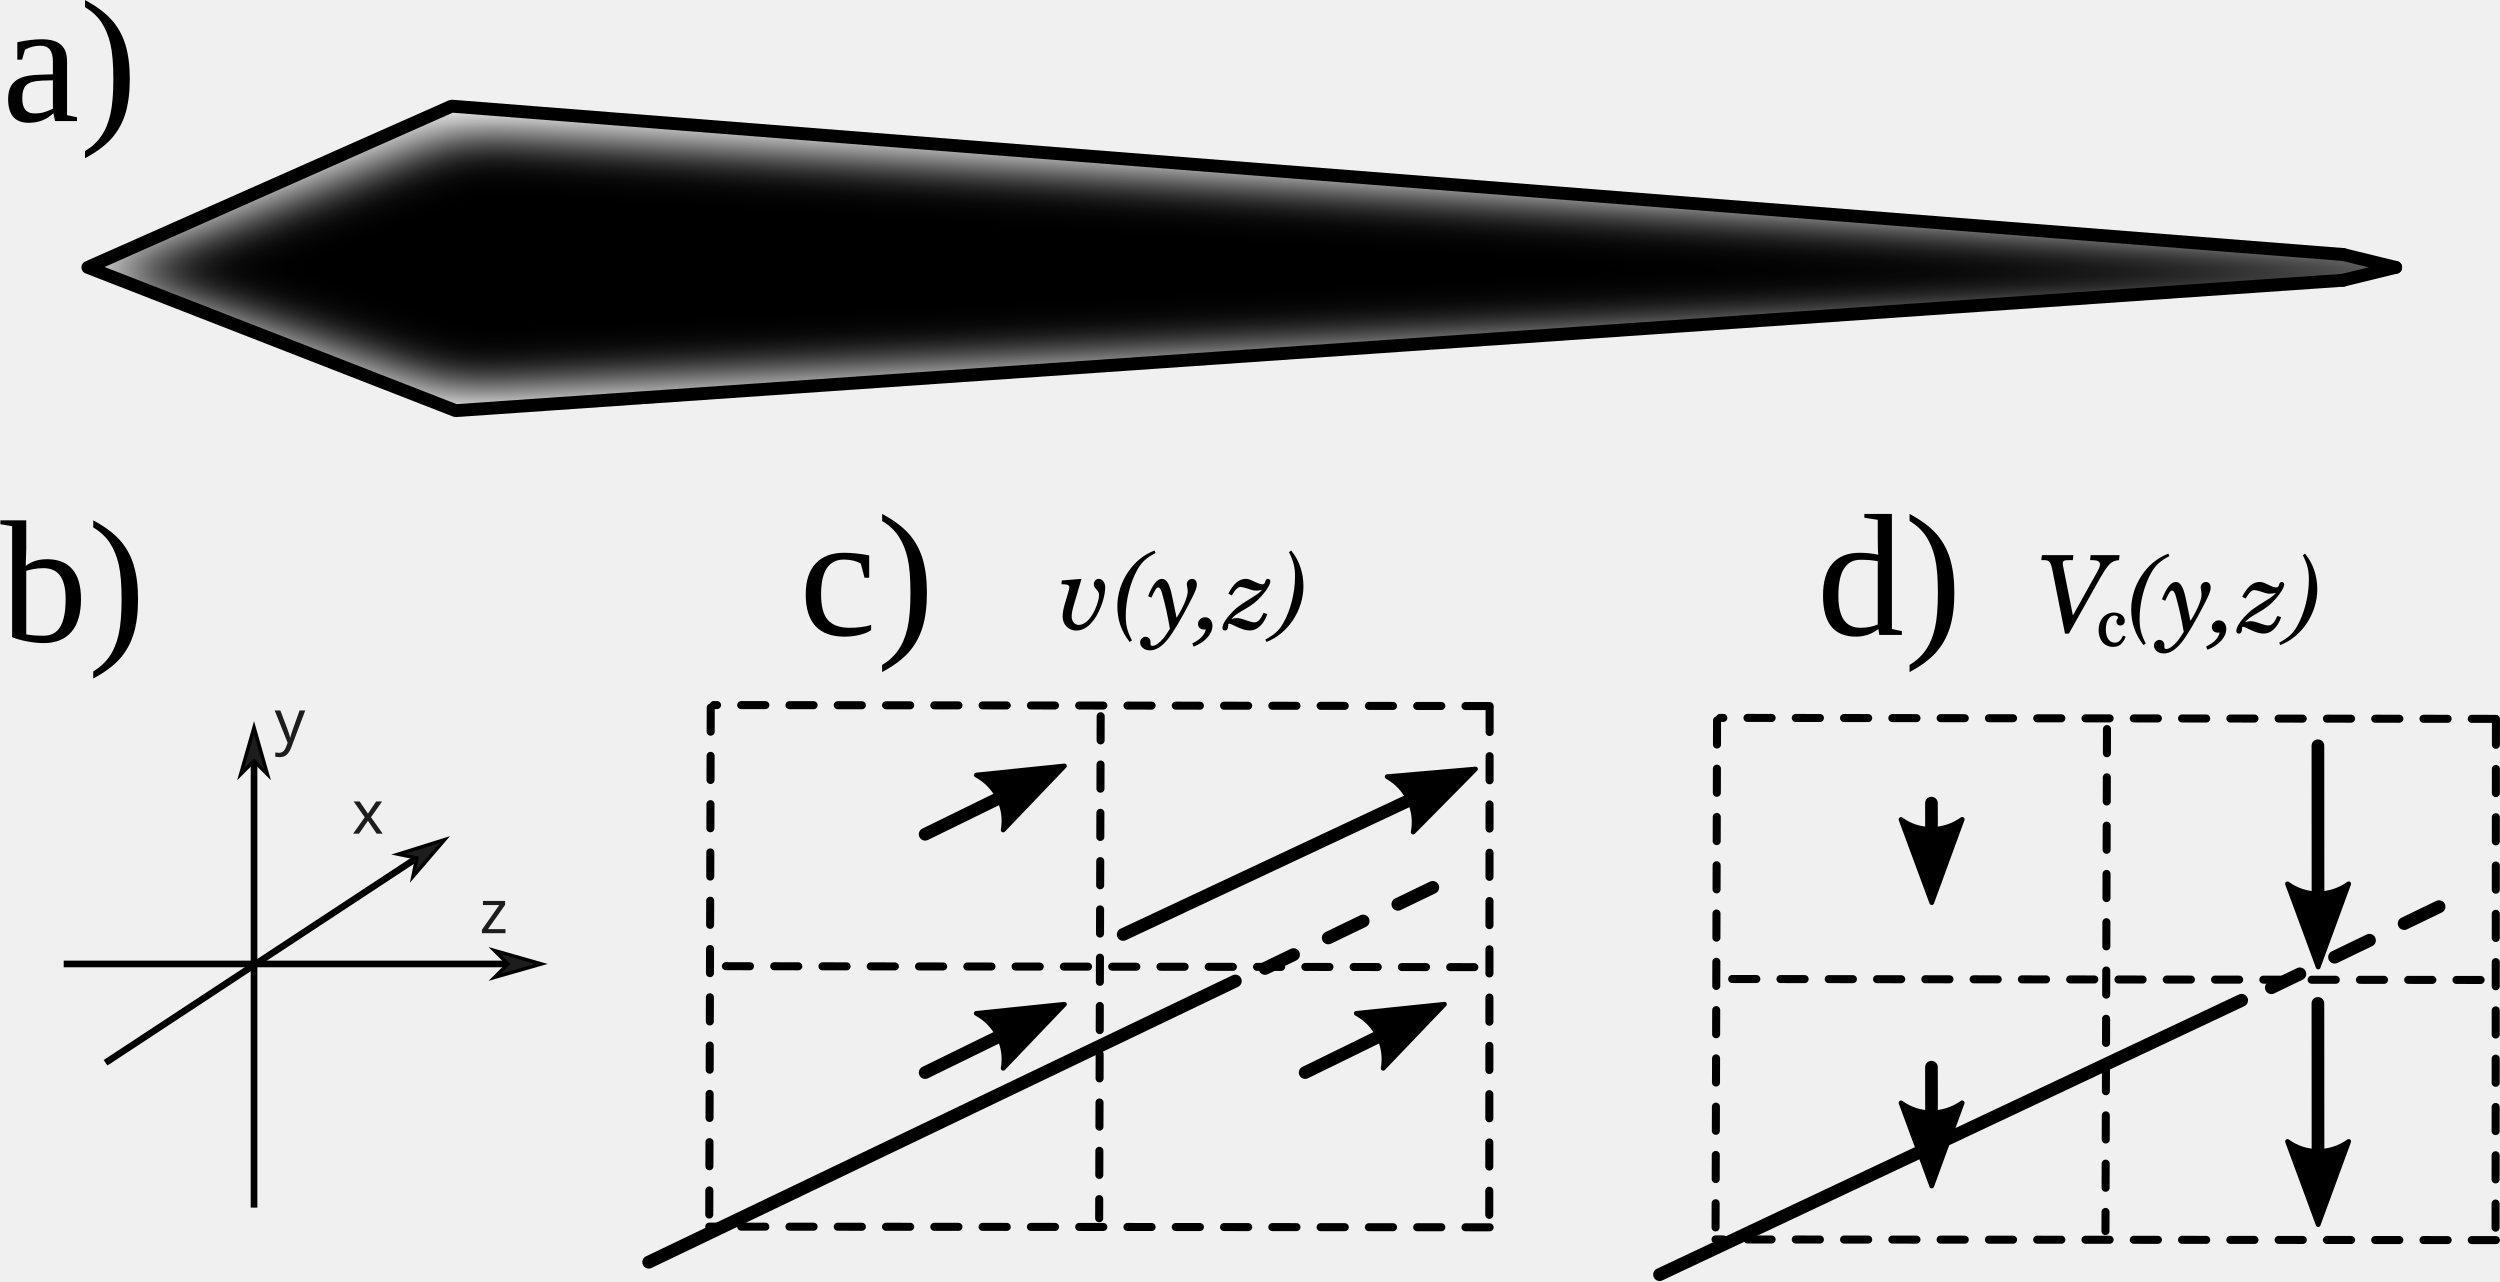
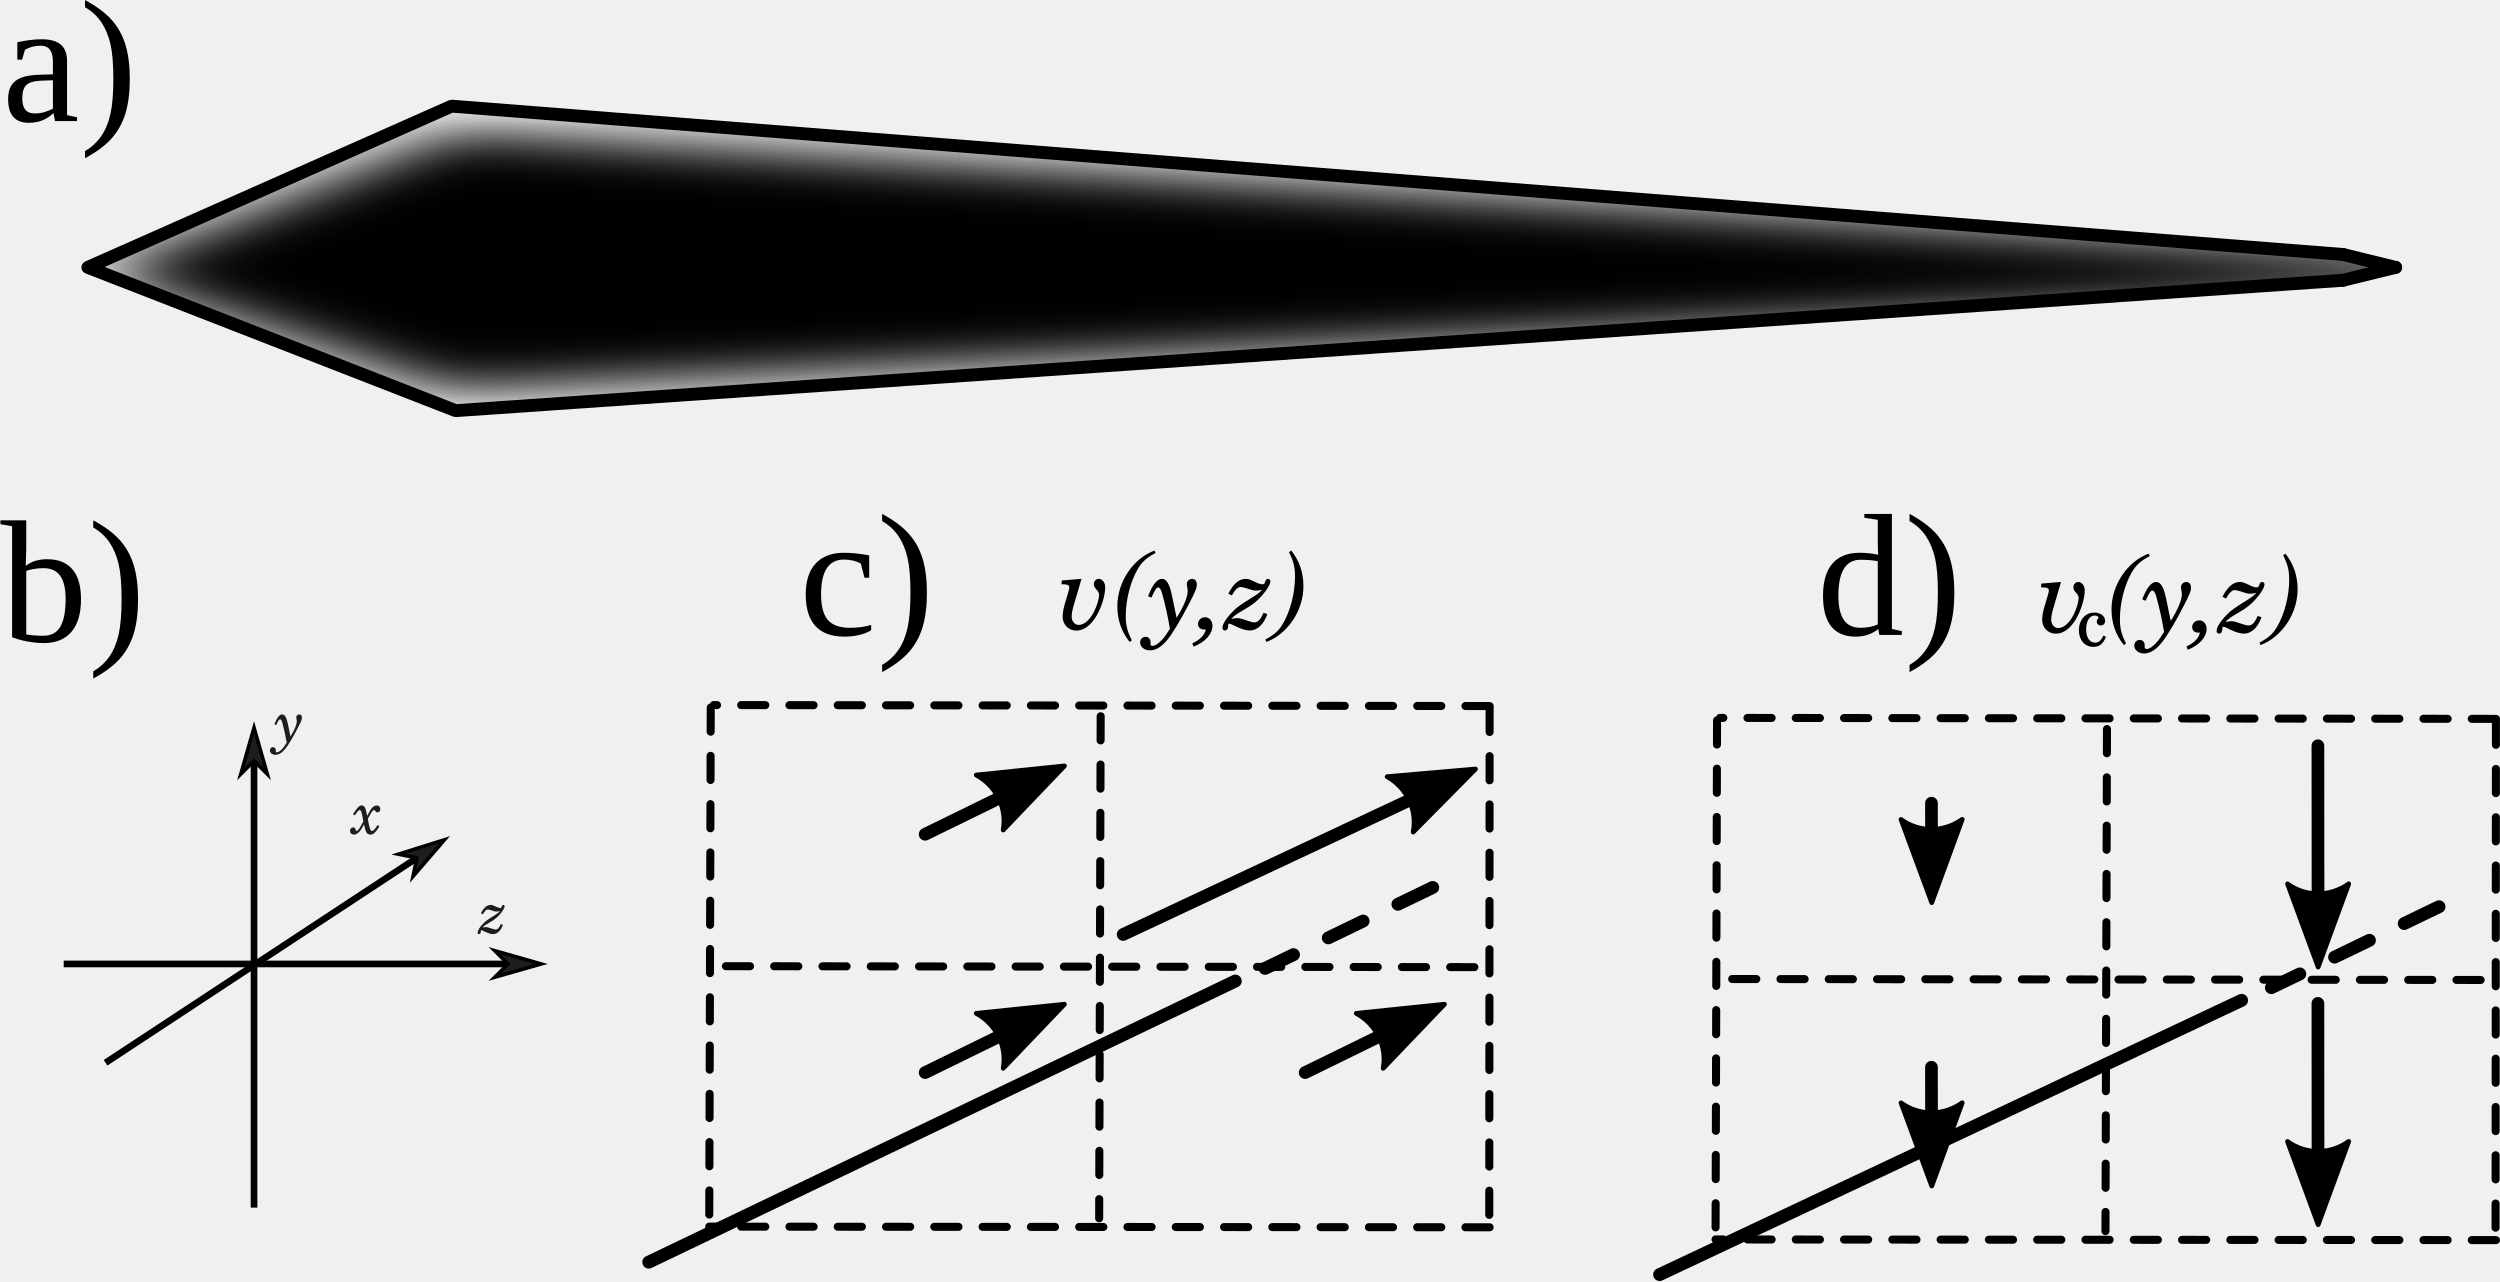
<svg xmlns="http://www.w3.org/2000/svg" version="1.1" id="svg2" height="397.795" width="776.303">
  <defs id="defs4">
    <marker orient="auto" refY="0" refX="0" id="marker5267" style="overflow:visible">
      <path id="path5265" style="fill:#000000;fill-opacity:1;fill-rule:evenodd;stroke:#000000;stroke-width:0.625;stroke-linejoin:round;stroke-opacity:1" d="M 8.719,4.034 -2.207,0.016 8.719,-4.002 c -1.745,2.372 -1.735,5.617 -6e-7,8.035 z" transform="scale(0.6)" />
    </marker>
    <marker style="overflow:visible" id="marker5261" refX="0" refY="0" orient="auto">
      <path transform="scale(0.6)" d="M 8.719,4.034 -2.207,0.016 8.719,-4.002 c -1.745,2.372 -1.735,5.617 -6e-7,8.035 z" style="fill:#000000;fill-opacity:1;fill-rule:evenodd;stroke:#000000;stroke-width:0.625;stroke-linejoin:round;stroke-opacity:1" id="path5259" />
    </marker>
    <marker orient="auto" refY="0" refX="0" id="marker5255" style="overflow:visible">
      <path id="path5253" style="fill:#000000;fill-opacity:1;fill-rule:evenodd;stroke:#000000;stroke-width:0.625;stroke-linejoin:round;stroke-opacity:1" d="M 8.719,4.034 -2.207,0.016 8.719,-4.002 c -1.745,2.372 -1.735,5.617 -6e-7,8.035 z" transform="scale(0.6)" />
    </marker>
    <marker style="overflow:visible" id="marker5177" refX="0" refY="0" orient="auto">
      <path transform="scale(0.6)" d="M 8.719,4.034 -2.207,0.016 8.719,-4.002 c -1.745,2.372 -1.735,5.617 -6e-7,8.035 z" style="fill:#000000;fill-opacity:1;fill-rule:evenodd;stroke:#000000;stroke-width:0.625;stroke-linejoin:round;stroke-opacity:1" id="path5175" />
    </marker>
    <marker orient="auto" refY="0" refX="0" id="marker5171" style="overflow:visible">
      <path id="path5169" style="fill:#000000;fill-opacity:1;fill-rule:evenodd;stroke:#000000;stroke-width:0.625;stroke-linejoin:round;stroke-opacity:1" d="M 8.719,4.034 -2.207,0.016 8.719,-4.002 c -1.745,2.372 -1.735,5.617 -6e-7,8.035 z" transform="scale(0.6)" />
    </marker>
    <marker style="overflow:visible" id="marker5154" refX="0" refY="0" orient="auto">
      <path transform="scale(0.6)" d="M 8.719,4.034 -2.207,0.016 8.719,-4.002 c -1.745,2.372 -1.735,5.617 -6e-7,8.035 z" style="fill:#000000;fill-opacity:1;fill-rule:evenodd;stroke:#000000;stroke-width:0.625;stroke-linejoin:round;stroke-opacity:1" id="path5152" />
    </marker>
    <marker orient="auto" refY="0" refX="0" id="marker5116" style="overflow:visible">
      <path id="path4849" style="fill:#000000;fill-opacity:1;fill-rule:evenodd;stroke:#000000;stroke-width:0.625;stroke-linejoin:round;stroke-opacity:1" d="M 8.719,4.034 -2.207,0.016 8.719,-4.002 c -1.745,2.372 -1.735,5.617 -6e-7,8.035 z" transform="scale(0.6)" />
    </marker>
    <marker orient="auto" refY="0" refX="0" id="marker5113" style="overflow:visible">
      <path id="path4843" style="fill:#000000;fill-opacity:1;fill-rule:evenodd;stroke:#000000;stroke-width:0.625;stroke-linejoin:round;stroke-opacity:1" d="M 8.719,4.034 -2.207,0.016 8.719,-4.002 c -1.745,2.372 -1.735,5.617 -6e-7,8.035 z" transform="matrix(1.1,0,0,1.1,1.1,0)" />
    </marker>
    <marker orient="auto" refY="0" refX="0" id="marker5110" style="overflow:visible">
      <path id="path4846" style="fill:#000000;fill-opacity:1;fill-rule:evenodd;stroke:#000000;stroke-width:0.625;stroke-linejoin:round;stroke-opacity:1" d="M 8.719,4.034 -2.207,0.016 8.719,-4.002 c -1.745,2.372 -1.735,5.617 -6e-7,8.035 z" transform="matrix(-1.1,0,0,-1.1,-1.1,0)" />
    </marker>
    <marker orient="auto" refY="0" refX="0" id="marker5107" style="overflow:visible">
      <path id="path5105" d="M 0,0 5,-5 -12.5,0 5,5 Z" style="fill:#000000;fill-opacity:1;fill-rule:evenodd;stroke:#000000;stroke-width:1pt;stroke-opacity:1" transform="matrix(0.8,0,0,0.8,10,0)" />
    </marker>
    <marker orient="auto" refY="0" refX="0" id="marker5103" style="overflow:visible">
      <path id="path4828" d="M 0,0 5,-5 -12.5,0 5,5 Z" style="fill:#000000;fill-opacity:1;fill-rule:evenodd;stroke:#000000;stroke-width:1pt;stroke-opacity:1" transform="matrix(-0.8,0,0,-0.8,-10,0)" />
    </marker>
    <marker orient="auto" refY="0" refX="0" id="marker5100" style="overflow:visible">
      <path id="path5098" d="M 0,0 5,-5 -12.5,0 5,5 Z" style="fill:#000000;fill-opacity:1;fill-rule:evenodd;stroke:#000000;stroke-width:1pt;stroke-opacity:1" transform="matrix(0.8,0,0,0.8,10,0)" />
    </marker>
    <marker orient="auto" refY="0" refX="0" id="marker5096" style="overflow:visible">
      <path id="path5094" d="M 0,0 5,-5 -12.5,0 5,5 Z" style="fill:#000000;fill-opacity:1;fill-rule:evenodd;stroke:#000000;stroke-width:1pt;stroke-opacity:1" transform="matrix(0.8,0,0,0.8,10,0)" />
    </marker>
    <marker orient="auto" refY="0" refX="0" id="marker5092" style="overflow:visible">
      <path id="path5090" d="M 0,0 5,-5 -12.5,0 5,5 Z" style="fill:#000000;fill-opacity:1;fill-rule:evenodd;stroke:#000000;stroke-width:1pt;stroke-opacity:1" transform="matrix(0.8,0,0,0.8,10,0)" />
    </marker>
    <marker orient="auto" refY="0" refX="0" id="marker5088" style="overflow:visible">
      <path id="path4825" d="M 0,0 5,-5 -12.5,0 5,5 Z" style="fill:#000000;fill-opacity:1;fill-rule:evenodd;stroke:#000000;stroke-width:1pt;stroke-opacity:1" transform="matrix(0.8,0,0,0.8,10,0)" />
    </marker>
    <linearGradient id="linearGradient4913">
      <stop id="stop4907" offset="0" style="stop-color:#000000;stop-opacity:1;" />
      <stop style="stop-color:#ebebeb;stop-opacity:1;" offset="0.039" id="stop4909" />
      <stop id="stop4911" offset="1" style="stop-color:#fcfcfc;stop-opacity:1;" />
    </linearGradient>
    <linearGradient id="linearGradient4903">
      <stop id="stop4897" offset="0" style="stop-color:#000000;stop-opacity:1;" />
      <stop style="stop-color:#dadada;stop-opacity:1;" offset="0.051" id="stop4899" />
      <stop id="stop4901" offset="1" style="stop-color:#fcfcfc;stop-opacity:1;" />
    </linearGradient>
    <linearGradient id="linearGradient4881">
      <stop id="stop4877" offset="0" style="stop-color:#000000;stop-opacity:1;" />
      <stop id="stop4879" offset="1" style="stop-color:#c5c5c5;stop-opacity:1;" />
    </linearGradient>
    <linearGradient id="linearGradient4810">
      <stop style="stop-color:#000000;stop-opacity:1;" offset="0" id="stop4806" />
      <stop id="stop4895" offset="0.5" style="stop-color:#ebebeb;stop-opacity:1;" />
      <stop style="stop-color:#fcfcfc;stop-opacity:1;" offset="1" id="stop4808" />
    </linearGradient>
    <marker orient="auto" refY="0" refX="0" id="marker11481" style="overflow:visible">
      <path id="path11361" d="M 5.77,0 -2.88,5 V -5 Z" style="fill:#000000;fill-opacity:1;fill-rule:evenodd;stroke:#000000;stroke-width:1pt;stroke-opacity:1" transform="scale(0.4)" />
    </marker>
    <marker orient="auto" refY="0" refX="0" id="Arrow2Mend" style="overflow:visible">
      <path id="path11243" style="fill:#000000;fill-opacity:1;fill-rule:evenodd;stroke:#000000;stroke-width:0.625;stroke-linejoin:round;stroke-opacity:1" d="M 8.719,4.034 -2.207,0.016 8.719,-4.002 c -1.745,2.372 -1.735,5.617 -6e-7,8.035 z" transform="scale(-0.6)" />
    </marker>
    <marker orient="auto" refY="0" refX="0" id="marker7320" style="overflow:visible">
      <path id="path7196" d="M 5.77,0 -2.88,5 V -5 Z" style="fill:#000000;fill-opacity:1;fill-rule:evenodd;stroke:#000000;stroke-width:1pt;stroke-opacity:1" transform="scale(0.4)" />
    </marker>
    <marker orient="auto" refY="0" refX="0" id="TriangleOutL" style="overflow:visible">
      <path id="path7193" d="M 5.77,0 -2.88,5 V -5 Z" style="fill:#000000;fill-opacity:1;fill-rule:evenodd;stroke:#000000;stroke-width:1pt;stroke-opacity:1" transform="scale(0.8)" />
    </marker>
    <marker orient="auto" refY="0" refX="0" id="marker4953" style="overflow:visible">
      <path id="path4674" d="M 0,0 5,-5 -12.5,0 5,5 Z" style="fill:#000000;fill-opacity:1;fill-rule:evenodd;stroke:#000000;stroke-width:1pt;stroke-opacity:1" transform="matrix(0.4,0,0,0.4,4,0)" />
    </marker>
    <marker orient="auto" refY="0" refX="0" id="marker4950" style="overflow:visible">
      <path id="path4948" d="M 0,0 5,-5 -12.5,0 5,5 Z" style="fill:#000000;fill-opacity:1;fill-rule:evenodd;stroke:#000000;stroke-width:1pt;stroke-opacity:1" transform="matrix(0.8,0,0,0.8,10,0)" />
    </marker>
    <marker orient="auto" refY="0" refX="0" id="TriangleOutM" style="overflow:visible">
      <path id="path4813" d="M 5.77,0 -2.88,5 V -5 Z" style="fill:#000000;fill-opacity:1;fill-rule:evenodd;stroke:#000000;stroke-width:1pt;stroke-opacity:1" transform="scale(0.4)" />
    </marker>
    <marker orient="auto" refY="0" refX="0" id="marker4944" style="overflow:visible">
      <path id="path4804" d="M 5.77,0 -2.88,5 V -5 Z" style="fill:#000000;fill-opacity:1;fill-rule:evenodd;stroke:#000000;stroke-width:1pt;stroke-opacity:1" transform="scale(-0.4)" />
    </marker>
    <marker orient="auto" refY="0" refX="0" id="TriangleInS" style="overflow:visible">
      <path id="path4807" d="M 5.77,0 -2.88,5 V -5 Z" style="fill:#000000;fill-opacity:1;fill-rule:evenodd;stroke:#000000;stroke-width:1pt;stroke-opacity:1" transform="scale(-0.2)" />
    </marker>
    <marker orient="auto" refY="0" refX="0" id="Arrow2Mstart" style="overflow:visible">
      <path id="path4692" style="fill:#000000;fill-opacity:1;fill-rule:evenodd;stroke:#000000;stroke-width:0.625;stroke-linejoin:round;stroke-opacity:1" d="M 8.719,4.034 -2.207,0.016 8.719,-4.002 c -1.745,2.372 -1.735,5.617 -6e-7,8.035 z" transform="scale(0.6)" />
    </marker>
    <marker orient="auto" refY="0" refX="0" id="marker4937" style="overflow:visible">
      <path id="path4686" style="fill:#000000;fill-opacity:1;fill-rule:evenodd;stroke:#000000;stroke-width:0.625;stroke-linejoin:round;stroke-opacity:1" d="M 8.719,4.034 -2.207,0.016 8.719,-4.002 c -1.745,2.372 -1.735,5.617 -6e-7,8.035 z" transform="matrix(1.1,0,0,1.1,1.1,0)" />
    </marker>
    <marker orient="auto" refY="0" refX="0" id="marker4934" style="overflow:visible">
      <path id="path4689" style="fill:#000000;fill-opacity:1;fill-rule:evenodd;stroke:#000000;stroke-width:0.625;stroke-linejoin:round;stroke-opacity:1" d="M 8.719,4.034 -2.207,0.016 8.719,-4.002 c -1.745,2.372 -1.735,5.617 -6e-7,8.035 z" transform="matrix(-1.1,0,0,-1.1,-1.1,0)" />
    </marker>
    <marker orient="auto" refY="0" refX="0" id="marker4931" style="overflow:visible">
      <path id="path4668" d="M 0,0 5,-5 -12.5,0 5,5 Z" style="fill:#000000;fill-opacity:1;fill-rule:evenodd;stroke:#000000;stroke-width:1pt;stroke-opacity:1" transform="matrix(0.8,0,0,0.8,10,0)" />
    </marker>
    <marker orient="auto" refY="0" refX="0" id="Arrow1Mstart" style="overflow:visible">
      <path id="path4137" d="M 4.267,0 6.4,-2.133 -1.067,0 6.4,2.133 Z" style="fill-rule:evenodd;stroke:#000000;stroke-width:0.427pt" />
    </marker>
    <marker orient="auto" refY="0" refX="0" id="TriangleInL" style="overflow:visible">
      <path id="path4101" d="M -4.924,0 2.458,-4.267 v 8.533 z" style="fill-rule:evenodd;stroke:#000000;stroke-width:0.853pt" />
    </marker>
    <marker orient="auto" refY="0" refX="0" id="TriangleInM" style="overflow:visible">
      <path id="path4104" d="M -2.462,0 1.229,-2.133 v 4.267 z" style="fill-rule:evenodd;stroke:#000000;stroke-width:0.427pt" />
    </marker>
    <marker orient="auto" refY="0" refX="0" id="Arrow2Lstart" style="overflow:visible">
      <path id="path3986" style="fill-rule:evenodd;stroke-width:0.733;stroke-linejoin:round" d="M 11.403,4.733 -1.417,0.019 11.403,-4.695 c -2.048,2.783 -2.036,6.591 -10e-7,9.428 z" />
    </marker>
    <marker orient="auto" refY="0" refX="0" id="Arrow1Lstart" style="overflow:visible">
      <path id="path3968" d="M 10.667,0 14.933,-4.267 0,0 14.933,4.267 Z" style="fill-rule:evenodd;stroke:#000000;stroke-width:0.853pt" />
    </marker>
    <marker orient="auto" refY="0" refX="0" id="Arrow1Lend" style="overflow:visible">
      <path id="path3971" d="M -10.667,0 -14.933,4.267 0,0 -14.933,-4.267 Z" style="fill-rule:evenodd;stroke:#000000;stroke-width:0.853pt" />
    </marker>
    <marker orient="auto" refY="0" refX="0" id="Arrow2Lend" style="overflow:visible">
      <path id="path3989" style="fill-rule:evenodd;stroke-width:0.733;stroke-linejoin:round" d="M -11.403,-4.733 1.417,-0.019 -11.403,4.695 c 2.048,-2.783 2.036,-6.591 10e-7,-9.428 z" />
    </marker>
    <marker orient="auto" refY="0" refX="0" id="TriangleInM-2" style="overflow:visible">
      <path id="path4104-6" d="M -2.462,0 1.229,-2.133 v 4.267 z" style="fill-rule:evenodd;stroke:#000000;stroke-width:0.427pt" />
    </marker>
    <marker orient="auto" refY="0" refX="0" id="TriangleInM-8" style="overflow:visible">
      <path id="path4104-3" d="M -2.462,0 1.229,-2.133 v 4.267 z" style="fill-rule:evenodd;stroke:#000000;stroke-width:0.427pt" />
    </marker>
    <marker orient="auto" refY="0" refX="0" id="TriangleInM-22" style="overflow:visible">
      <path id="path4104-8" d="M -2.462,0 1.229,-2.133 v 4.267 z" style="fill-rule:evenodd;stroke:#000000;stroke-width:0.427pt" />
    </marker>
    <marker orient="auto" refY="0" refX="0" id="TriangleInM-2-3" style="overflow:visible">
      <path id="path4104-6-6" d="M -2.462,0 1.229,-2.133 v 4.267 z" style="fill-rule:evenodd;stroke:#000000;stroke-width:0.427pt" />
    </marker>
    <marker orient="auto" refY="0" refX="0" id="marker5303" style="overflow:visible">
      <path id="path5301" d="M -2.462,0 1.229,-2.133 v 4.267 z" style="fill-rule:evenodd;stroke:#000000;stroke-width:0.427pt" />
    </marker>
    <marker orient="auto" refY="0" refX="0" id="marker5307" style="overflow:visible">
      <path id="path5305" d="M -2.462,0 1.229,-2.133 v 4.267 z" style="fill-rule:evenodd;stroke:#000000;stroke-width:0.427pt" />
    </marker>
    <marker orient="auto" refY="0" refX="0" id="marker5311" style="overflow:visible">
      <path id="path5309" d="M -2.462,0 1.229,-2.133 v 4.267 z" style="fill-rule:evenodd;stroke:#000000;stroke-width:0.427pt" />
    </marker>
    <marker orient="auto" refY="0" refX="0" id="TriangleInM-2-6" style="overflow:visible">
      <path id="path4104-6-7" d="M -2.462,0 1.229,-2.133 v 4.267 z" style="fill-rule:evenodd;stroke:#000000;stroke-width:0.427pt" />
    </marker>
    <marker orient="auto" refY="0" refX="0" id="marker4651" style="overflow:visible">
      <path id="path4649" d="M -2.462,0 1.229,-2.133 v 4.267 z" style="fill-rule:evenodd;stroke:#000000;stroke-width:0.427pt" />
    </marker>
    <marker orient="auto" refY="0" refX="0" id="TriangleInM-2-3-3" style="overflow:visible">
      <path id="path4104-6-6-6" d="M -2.462,0 1.229,-2.133 v 4.267 z" style="fill-rule:evenodd;stroke:#000000;stroke-width:0.427pt" />
    </marker>
    <marker orient="auto" refY="0" refX="0" id="marker4645" style="overflow:visible">
      <path id="path4643" d="M -2.462,0 1.229,-2.133 v 4.267 z" style="fill-rule:evenodd;stroke:#000000;stroke-width:0.427pt" />
    </marker>
    <marker orient="auto" refY="0" refX="0" id="TriangleInM-2-5" style="overflow:visible">
      <path id="path4104-6-3" d="M -2.462,0 1.229,-2.133 v 4.267 z" style="fill-rule:evenodd;stroke:#000000;stroke-width:0.427pt" />
    </marker>
    <marker orient="auto" refY="0" refX="0" id="marker4738" style="overflow:visible">
      <path id="path4736" d="M -2.462,0 1.229,-2.133 v 4.267 z" style="fill-rule:evenodd;stroke:#000000;stroke-width:0.427pt" />
    </marker>
    <marker orient="auto" refY="0" refX="0" id="TriangleInM-2-5-3" style="overflow:visible">
      <path id="path4104-6-3-6" d="M -2.462,0 1.229,-2.133 v 4.267 z" style="fill-rule:evenodd;stroke:#000000;stroke-width:0.427pt" />
    </marker>
    <marker orient="auto" refY="0" refX="0" id="marker7320-7" style="overflow:visible">
      <path id="path7196-5" d="M 5.77,0 -2.88,5 V -5 Z" style="fill:#000000;fill-opacity:1;fill-rule:evenodd;stroke:#000000;stroke-width:1pt;stroke-opacity:1" transform="scale(0.4)" />
    </marker>
    <marker orient="auto" refY="0" refX="0" id="marker4944-3" style="overflow:visible">
      <path id="path4804-5" d="M 5.77,0 -2.88,5 V -5 Z" style="fill:#000000;fill-opacity:1;fill-rule:evenodd;stroke:#000000;stroke-width:1pt;stroke-opacity:1" transform="scale(-0.4)" />
    </marker>
    <marker orient="auto" refY="0" refX="0" id="TriangleOutM-6" style="overflow:visible">
      <path id="path4813-2" d="M 5.77,0 -2.88,5 V -5 Z" style="fill:#000000;fill-opacity:1;fill-rule:evenodd;stroke:#000000;stroke-width:1pt;stroke-opacity:1" transform="scale(0.4)" />
    </marker>
    <marker orient="auto" refY="0" refX="0" id="marker4953-9" style="overflow:visible">
      <path id="path4674-1" d="M 0,0 5,-5 -12.5,0 5,5 Z" style="fill:#000000;fill-opacity:1;fill-rule:evenodd;stroke:#000000;stroke-width:1pt;stroke-opacity:1" transform="matrix(0.4,0,0,0.4,4,0)" />
    </marker>
    <marker orient="auto" refY="0" refX="0" id="TriangleInM-2-3-2" style="overflow:visible">
      <path id="path4104-6-6-7" d="M -2.462,0 1.229,-2.133 v 4.267 z" style="fill-rule:evenodd;stroke:#000000;stroke-width:0.427pt" />
    </marker>
    <marker orient="auto" refY="0" refX="0" id="marker5248" style="overflow:visible">
      <path id="path5246" d="M -2.462,0 1.229,-2.133 v 4.267 z" style="fill-rule:evenodd;stroke:#000000;stroke-width:0.427pt" />
    </marker>
    <marker orient="auto" refY="0" refX="0" id="marker5252" style="overflow:visible">
      <path id="path5250" d="M -2.462,0 1.229,-2.133 v 4.267 z" style="fill-rule:evenodd;stroke:#000000;stroke-width:0.427pt" />
    </marker>
    <marker orient="auto" refY="0" refX="0" id="marker5256" style="overflow:visible">
      <path id="path5254" d="M -2.462,0 1.229,-2.133 v 4.267 z" style="fill-rule:evenodd;stroke:#000000;stroke-width:0.427pt" />
    </marker>
    <marker orient="auto" refY="0" refX="0" id="Arrow1Mstart-0" style="overflow:visible">
      <path id="path4137-9" d="M 4.267,0 6.4,-2.133 -1.067,0 6.4,2.133 Z" style="fill-rule:evenodd;stroke:#000000;stroke-width:0.427pt" />
    </marker>
    <marker orient="auto" refY="0" refX="0" id="marker5262" style="overflow:visible">
      <path id="path5260" d="M 4.267,0 6.4,-2.133 -1.067,0 6.4,2.133 Z" style="fill-rule:evenodd;stroke:#000000;stroke-width:0.427pt" />
    </marker>
    <marker orient="auto" refY="0" refX="0" id="marker5266" style="overflow:visible">
      <path id="path5264" d="M 4.267,0 6.4,-2.133 -1.067,0 6.4,2.133 Z" style="fill-rule:evenodd;stroke:#000000;stroke-width:0.427pt" />
    </marker>
    <marker orient="auto" refY="0" refX="0" id="marker5270" style="overflow:visible">
      <path id="path5268" d="M 4.267,0 6.4,-2.133 -1.067,0 6.4,2.133 Z" style="fill-rule:evenodd;stroke:#000000;stroke-width:0.427pt" />
    </marker>
    <marker orient="auto" refY="0" refX="0" id="marker5274" style="overflow:visible">
      <path id="path5272" d="M 4.267,0 6.4,-2.133 -1.067,0 6.4,2.133 Z" style="fill-rule:evenodd;stroke:#000000;stroke-width:0.427pt" />
    </marker>
    <marker orient="auto" refY="0" refX="0" id="marker5278" style="overflow:visible">
      <path id="path5276" d="M 4.267,0 6.4,-2.133 -1.067,0 6.4,2.133 Z" style="fill-rule:evenodd;stroke:#000000;stroke-width:0.427pt" />
    </marker>
    <marker orient="auto" refY="0" refX="0" id="marker5282" style="overflow:visible">
      <path id="path5280" d="M 4.267,0 6.4,-2.133 -1.067,0 6.4,2.133 Z" style="fill-rule:evenodd;stroke:#000000;stroke-width:0.427pt" />
    </marker>
    <marker orient="auto" refY="0" refX="0" id="marker5286" style="overflow:visible">
      <path id="path5284" d="M 4.267,0 6.4,-2.133 -1.067,0 6.4,2.133 Z" style="fill-rule:evenodd;stroke:#000000;stroke-width:0.427pt" />
    </marker>
    <marker orient="auto" refY="0" refX="0" id="marker5290" style="overflow:visible">
      <path id="path5288" d="M 4.267,0 6.4,-2.133 -1.067,0 6.4,2.133 Z" style="fill-rule:evenodd;stroke:#000000;stroke-width:0.427pt" />
    </marker>
    <marker orient="auto" refY="0" refX="0" id="marker5294" style="overflow:visible">
      <path id="path5292" d="M 4.267,0 6.4,-2.133 -1.067,0 6.4,2.133 Z" style="fill-rule:evenodd;stroke:#000000;stroke-width:0.427pt" />
    </marker>
    <marker orient="auto" refY="0" refX="0" id="marker5298" style="overflow:visible">
      <path id="path5296" d="M 4.267,0 6.4,-2.133 -1.067,0 6.4,2.133 Z" style="fill-rule:evenodd;stroke:#000000;stroke-width:0.427pt" />
    </marker>
    <marker orient="auto" refY="0" refX="0" id="marker5302" style="overflow:visible">
      <path id="path5300" d="M 4.267,0 6.4,-2.133 -1.067,0 6.4,2.133 Z" style="fill-rule:evenodd;stroke:#000000;stroke-width:0.427pt" />
    </marker>
    <marker orient="auto" refY="0" refX="0" id="TriangleInM-2-36" style="overflow:visible">
      <path id="path4104-6-0" d="M -2.462,0 1.229,-2.133 v 4.267 z" style="fill-rule:evenodd;stroke:#000000;stroke-width:0.427pt" />
    </marker>
    <marker orient="auto" refY="0" refX="0" id="marker5308" style="overflow:visible">
      <path id="path5306" d="M -2.462,0 1.229,-2.133 v 4.267 z" style="fill-rule:evenodd;stroke:#000000;stroke-width:0.427pt" />
    </marker>
    <marker orient="auto" refY="0" refX="0" id="marker5312" style="overflow:visible">
      <path id="path5310" d="M 4.267,0 6.4,-2.133 -1.067,0 6.4,2.133 Z" style="fill-rule:evenodd;stroke:#000000;stroke-width:0.427pt" />
    </marker>
    <marker orient="auto" refY="0" refX="0" id="marker5316" style="overflow:visible">
      <path id="path5314" d="M 4.267,0 6.4,-2.133 -1.067,0 6.4,2.133 Z" style="fill-rule:evenodd;stroke:#000000;stroke-width:0.427pt" />
    </marker>
    <marker orient="auto" refY="0" refX="0" id="marker5320" style="overflow:visible">
      <path id="path5318" d="M 4.267,0 6.4,-2.133 -1.067,0 6.4,2.133 Z" style="fill-rule:evenodd;stroke:#000000;stroke-width:0.427pt" />
    </marker>
    <marker orient="auto" refY="0" refX="0" id="marker5324" style="overflow:visible">
      <path id="path5322" d="M 4.267,0 6.4,-2.133 -1.067,0 6.4,2.133 Z" style="fill-rule:evenodd;stroke:#000000;stroke-width:0.427pt" />
    </marker>
    <marker orient="auto" refY="0" refX="0" id="marker5328" style="overflow:visible">
      <path id="path5326" d="M 4.267,0 6.4,-2.133 -1.067,0 6.4,2.133 Z" style="fill-rule:evenodd;stroke:#000000;stroke-width:0.427pt" />
    </marker>
    <marker orient="auto" refY="0" refX="0" id="TriangleInM-2-3-2-3" style="overflow:visible">
      <path id="path4104-6-6-7-6" d="M -2.462,0 1.229,-2.133 v 4.267 z" style="fill-rule:evenodd;stroke:#000000;stroke-width:0.427pt" />
    </marker>
    <marker orient="auto" refY="0" refX="0" id="marker4720" style="overflow:visible">
      <path id="path4718" d="M -2.462,0 1.229,-2.133 v 4.267 z" style="fill-rule:evenodd;stroke:#000000;stroke-width:0.427pt" />
    </marker>
    <marker orient="auto" refY="0" refX="0" id="TriangleInM-2-5-3-5" style="overflow:visible">
      <path id="path4104-6-3-6-3" d="M -2.462,0 1.229,-2.133 v 4.267 z" style="fill-rule:evenodd;stroke:#000000;stroke-width:0.427pt" />
    </marker>
    <marker orient="auto" refY="0" refX="0" id="marker7320-7-5" style="overflow:visible">
      <path id="path7196-5-6" d="M 5.77,0 -2.88,5 V -5 Z" style="fill:#000000;fill-opacity:1;fill-rule:evenodd;stroke:#000000;stroke-width:1pt;stroke-opacity:1" transform="scale(0.4)" />
    </marker>
    <marker orient="auto" refY="0" refX="0" id="TriangleInM-2-5-3-6-8-3" style="overflow:visible">
      <path id="path4104-6-3-6-7-9-6" d="M -2.462,0 1.229,-2.133 v 4.267 z" style="fill-rule:evenodd;stroke:#000000;stroke-width:0.427pt" />
    </marker>
    <marker orient="auto" refY="0" refX="0" id="TriangleInM-2-5-3-6-8-36" style="overflow:visible">
      <path id="path4104-6-3-6-7-9-7" d="M -2.462,0 1.229,-2.133 v 4.267 z" style="fill-rule:evenodd;stroke:#000000;stroke-width:0.427pt" />
    </marker>
    <marker orient="auto" refY="0" refX="0" id="TriangleInM-2-5-3-6" style="overflow:visible">
      <path id="path4104-6-3-6-7" d="M -2.462,0 1.229,-2.133 v 4.267 z" style="fill-rule:evenodd;stroke:#000000;stroke-width:0.427pt" />
    </marker>
    <marker orient="auto" refY="0" refX="0" id="marker5223" style="overflow:visible">
      <path id="path5221" d="M -2.462,0 1.229,-2.133 v 4.267 z" style="fill-rule:evenodd;stroke:#000000;stroke-width:0.427pt" />
    </marker>
    <marker orient="auto" refY="0" refX="0" id="TriangleInM-2-5-3-6-6-0" style="overflow:visible">
      <path id="path4104-6-3-6-7-2-2" d="M -2.462,0 1.229,-2.133 v 4.267 z" style="fill-rule:evenodd;stroke:#000000;stroke-width:0.427pt" />
    </marker>
    <marker orient="auto" refY="0" refX="0" id="TriangleInM-2-5-3-6-6" style="overflow:visible">
      <path id="path4104-6-3-6-7-2" d="M -2.462,0 1.229,-2.133 v 4.267 z" style="fill-rule:evenodd;stroke:#000000;stroke-width:0.427pt" />
    </marker>
    <marker orient="auto" refY="0" refX="0" id="marker7320-7-53-6" style="overflow:visible">
      <path id="path7196-5-5-1" d="M 5.77,0 -2.88,5 V -5 Z" style="fill:#000000;fill-opacity:1;fill-rule:evenodd;stroke:#000000;stroke-width:1pt;stroke-opacity:1" transform="scale(0.4)" />
    </marker>
    <marker orient="auto" refY="0" refX="0" id="marker5237" style="overflow:visible">
      <path id="path5235" d="M -2.462,0 1.229,-2.133 v 4.267 z" style="fill-rule:evenodd;stroke:#000000;stroke-width:0.427pt" />
    </marker>
    <marker style="overflow:visible" id="marker6729" refX="0" refY="0" orient="auto">
      <path transform="matrix(0.4,0,0,0.4,4,0)" style="fill:#1d1d1d;fill-opacity:1;fill-rule:evenodd;stroke:#000000;stroke-width:1pt;stroke-opacity:1" d="M 0,0 5,-5 -12.5,0 5,5 Z" id="path6727" />
    </marker>
    <marker orient="auto" refY="0" refX="0" id="marker6723" style="overflow:visible">
      <path id="path6458" d="M 0,0 5,-5 -12.5,0 5,5 Z" style="fill:#1d1d1d;fill-opacity:1;fill-rule:evenodd;stroke:#000000;stroke-width:1pt;stroke-opacity:1" transform="matrix(0.4,0,0,0.4,4,0)" />
    </marker>
    <filter style="color-interpolation-filters:sRGB" id="filter17767">
      <feGaussianBlur stdDeviation="7.61 6.22" result="fbSourceGraphic" id="feGaussianBlur17765" />
      <feColorMatrix result="fbSourceGraphicAlpha" in="fbSourceGraphic" values="0 0 0 -1 0 0 0 0 -1 0 0 0 0 -1 0 0 0 0 1 0" id="feColorMatrix17769" />
      <feGaussianBlur id="feGaussianBlur17771" stdDeviation="7.61 6.22" result="blur" in="fbSourceGraphic" />
    </filter>
    <clipPath clipPathUnits="userSpaceOnUse" id="clipPath5692">
      <path id="path5694" d="M 87.611,466.998 196.823,519.939 C 384.662,503.934 572.501,487.929 760.34,471.924 l 15.714,-4.98 -15.629,-4.98 v 0 L 196.483,406.241 87.611,466.998" style="fill:#ffffff;stroke:#000000;stroke-width:4.351;stroke-linecap:round;stroke-linejoin:bevel;stroke-miterlimit:4;stroke-dasharray:none;stroke-opacity:1" />
    </clipPath>
    <marker style="overflow:visible" id="marker6729-3" refX="0" refY="0" orient="auto">
      <path transform="matrix(0.4,0,0,0.4,4,0)" style="fill:#1d1d1d;fill-opacity:1;fill-rule:evenodd;stroke:#000000;stroke-width:1pt;stroke-opacity:1" d="M 0,0 5,-5 -12.5,0 5,5 Z" id="path6727-6" />
    </marker>
    <marker orient="auto" refY="0" refX="0" id="marker5116-7" style="overflow:visible">
      <path id="path4849-5" style="fill:#000000;fill-opacity:1;fill-rule:evenodd;stroke:#000000;stroke-width:0.625;stroke-linejoin:round;stroke-opacity:1" d="M 8.719,4.034 -2.207,0.016 8.719,-4.002 c -1.745,2.372 -1.735,5.617 -6e-7,8.035 z" transform="scale(0.6)" />
    </marker>
    <marker style="overflow:visible" id="marker5177-5" refX="0" refY="0" orient="auto">
      <path transform="scale(0.6)" d="M 8.719,4.034 -2.207,0.016 8.719,-4.002 c -1.745,2.372 -1.735,5.617 -6e-7,8.035 z" style="fill:#000000;fill-opacity:1;fill-rule:evenodd;stroke:#000000;stroke-width:0.625;stroke-linejoin:round;stroke-opacity:1" id="path5175-6" />
    </marker>
    <marker style="overflow:visible" id="marker5154-1" refX="0" refY="0" orient="auto">
      <path transform="scale(0.6)" d="M 8.719,4.034 -2.207,0.016 8.719,-4.002 c -1.745,2.372 -1.735,5.617 -6e-7,8.035 z" style="fill:#000000;fill-opacity:1;fill-rule:evenodd;stroke:#000000;stroke-width:0.625;stroke-linejoin:round;stroke-opacity:1" id="path5152-2" />
    </marker>
  </defs>
  <g id="layer1" transform="translate(6.708544,170.3962)">
    <flowRoot xml:space="preserve" id="flowRoot4667" style="font-style:normal;font-weight:normal;font-size:18.667px;line-height:1.25;font-family:sans-serif;letter-spacing:-0.38px;word-spacing:0px;fill:#000000;fill-opacity:1;stroke:none">
      <flowRegion id="flowRegion4669">
        <rect id="rect4671" width="729.027" height="120.208" x="-33.941" y="30.644" />
      </flowRegion>
      <flowPara id="flowPara4673" />
    </flowRoot>
    <text id="text4308" y="-132.797" x="-6.094" style="font-style:normal;font-variant:normal;font-weight:normal;font-stretch:normal;font-size:33.278px;line-height:0%;font-family:cmr10;-inkscape-font-specification:cmr10;letter-spacing:0px;word-spacing:0px;fill:#000000;fill-opacity:1;stroke:none;stroke-width:2.773" xml:space="preserve">
      <tspan style="font-style:normal;font-variant:normal;font-weight:normal;font-stretch:normal;font-size:54.152px;line-height:1.25;font-family:'Times New Roman';-inkscape-font-specification:'Times New Roman, Italic';stroke-width:2.773" y="-132.797" x="-6.094" id="tspan4310">a)</tspan>
    </text>
    <text xml:space="preserve" style="font-style:normal;font-variant:normal;font-weight:normal;font-stretch:normal;font-size:10.848px;line-height:0%;font-family:'TeX Gyre Schola';-inkscape-font-specification:'TeX Gyre Schola';letter-spacing:0px;word-spacing:0px;fill:#000000;fill-opacity:1;stroke:none;stroke-width:3.39;stroke-miterlimit:4;stroke-dasharray:none" x="-890.459" y="-367.727" id="text8428-2-3" transform="scale(0.9650659,1.036199)">
      <tspan id="tspan8430-9-6" x="-890.459" y="-364.494" style="font-style:normal;font-variant:normal;font-weight:normal;font-stretch:normal;font-size:24.166px;line-height:1.25;font-family:'TeX Gyre Schola';-inkscape-font-specification:'TeX Gyre Schola';stroke-width:3.39;stroke-miterlimit:4;stroke-dasharray:none" />
    </text>
    <path id="path3442-0-35-3" d="m 94.673,468.698 101.362,43.22 c 0,0 399.775,-25.301 595.313,-38.298 l 16.358,-4.044 -16.27,-4.044 v 0 L 198.501,417.093 94.673,468.698" style="fill:#000000;stroke:#000000;stroke-width:4;stroke-linecap:round;stroke-linejoin:bevel;stroke-miterlimit:4;stroke-dasharray:none;stroke-opacity:1;filter:url(#filter17767)" transform="matrix(1.040992,0,0,0.8120534,-70.62531,-466.5988)" clip-path="url(#clipPath5692)" />
    <path style="fill:#1d1d1d;fill-opacity:1;stroke:#000000;stroke-width:2.067;stroke-linecap:butt;stroke-linejoin:miter;stroke-miterlimit:4;stroke-dasharray:none;stroke-opacity:1;marker-start:url(#marker6723)" d="M 72.176,57.609 V 204.596" id="path6450" />
    <path style="fill:none;stroke:#000000;stroke-width:4;stroke-linecap:round;stroke-linejoin:bevel;stroke-miterlimit:4;stroke-dasharray:none;stroke-opacity:1" d="M 376.873,134.246 194.741,221.526" id="path8270" />
    <path id="path6725" d="M 159.293,128.932 H 13.074" style="fill:#1d1d1d;fill-opacity:1;stroke:#000000;stroke-width:2.067;stroke-linecap:butt;stroke-linejoin:miter;stroke-miterlimit:4;stroke-dasharray:none;stroke-opacity:1;marker-start:url(#marker6729)" />
    <text xml:space="preserve" style="font-style:normal;font-weight:normal;font-size:18.667px;line-height:1.25;font-family:sans-serif;letter-spacing:-0.38px;word-spacing:0px;fill:#1d1d1d;fill-opacity:1;stroke:none;stroke-width:2.067;stroke-miterlimit:4;stroke-dasharray:none;stroke-opacity:1" x="78.567" y="60.226" id="text6733">
-       <tspan id="tspan6731" x="78.567" y="60.226" style="fill:#1d1d1d;fill-opacity:1;stroke:none;stroke-width:2.067;stroke-miterlimit:4;stroke-dasharray:none;stroke-opacity:1">y</tspan>
+       <tspan id="tspan6731" x="78.567" y="60.226" style="fill:#1d1d1d;fill-opacity:1;stroke:none;stroke-width:2.067;stroke-miterlimit:4;stroke-dasharray:none;stroke-opacity:1;font-style:italic;-inkscape-font-specification:'TeXGyreSchola Italic';font-family:TeXGyreSchola;font-weight:normal;font-stretch:normal;font-variant:normal">y</tspan>
    </text>
    <text xml:space="preserve" style="font-style:normal;font-weight:normal;font-size:18.667px;line-height:1.25;font-family:sans-serif;letter-spacing:-0.38px;word-spacing:0px;fill:#1d1d1d;fill-opacity:1;stroke:none;stroke-width:2.067;stroke-miterlimit:4;stroke-dasharray:none;stroke-opacity:1" x="102.589" y="88.483" id="text6733-3">
-       <tspan id="tspan6731-6" x="102.589" y="88.483" style="fill:#1d1d1d;fill-opacity:1;stroke:none;stroke-width:2.067;stroke-miterlimit:4;stroke-dasharray:none;stroke-opacity:1">x</tspan>
+       <tspan id="tspan6731-6" x="102.589" y="88.483" style="fill:#1d1d1d;fill-opacity:1;stroke:none;stroke-width:2.067;stroke-miterlimit:4;stroke-dasharray:none;stroke-opacity:1;font-style:italic;-inkscape-font-specification:'TeXGyreSchola Italic';font-family:TeXGyreSchola;font-weight:normal;font-stretch:normal;font-variant:normal">x</tspan>
    </text>
    <path id="path3442-0" d="m 20.577,-87.372 114.189,44.491 586.116,-40.491 m 0,-8 -587.366,-46.063 -112.939,50.063" style="fill:none;stroke:#000000;stroke-width:4;stroke-linecap:round;stroke-linejoin:bevel;stroke-miterlimit:4;stroke-dasharray:none;stroke-opacity:1" />
    <path id="path3442-0-3" d="m 737.196,-87.371 -16.314,-4" style="fill:none;stroke:#000000;stroke-width:4;stroke-linecap:round;stroke-linejoin:bevel;stroke-miterlimit:4;stroke-dasharray:none;stroke-opacity:1" />
    <path style="fill:none;stroke:#000000;stroke-width:4;stroke-linecap:round;stroke-linejoin:bevel;stroke-miterlimit:4;stroke-dasharray:none;stroke-opacity:1" d="m 737.196,-87.371 -16.314,4" id="path4677" />
    <path id="path6725-7" d="M 129.621,91.483 26.066,159.615" style="fill:#1d1d1d;fill-opacity:1;stroke:#000000;stroke-width:2.067;stroke-linecap:butt;stroke-linejoin:miter;stroke-miterlimit:4;stroke-dasharray:none;stroke-opacity:1;marker-start:url(#marker6729-3)" />
    <path style="fill:none;stroke:#000000;stroke-width:2.499;stroke-linecap:round;stroke-linejoin:bevel;stroke-miterlimit:4;stroke-dasharray:7.497, 7.497;stroke-dashoffset:0;stroke-opacity:1" d="M 455.849,48.846 214.918,48.539" id="path4780" />
    <path id="path4782" d="M 455.849,210.704 213.523,210.497" style="fill:none;stroke:#000000;stroke-width:2.499;stroke-linecap:round;stroke-linejoin:bevel;stroke-miterlimit:4;stroke-dasharray:7.497, 7.497;stroke-dashoffset:0;stroke-opacity:1" />
    <path id="path4808" d="m 438.179,105.178 -52.056,25.13" style="fill:none;stroke:#000000;stroke-width:4;stroke-linecap:round;stroke-linejoin:bevel;stroke-miterlimit:4;stroke-dasharray:12, 12;stroke-dashoffset:0;stroke-opacity:1" />
    <path id="path4784" d="M 455.599,129.928 214.918,129.621" style="fill:none;stroke:#000000;stroke-width:2.499;stroke-linecap:round;stroke-linejoin:bevel;stroke-miterlimit:4;stroke-dasharray:7.497, 7.497;stroke-dashoffset:10.496;stroke-opacity:1" />
    <path id="path4786" d="m 213.993,49.316 -0.469,161.181" style="fill:none;stroke:#000000;stroke-width:2.499;stroke-linecap:round;stroke-linejoin:bevel;stroke-miterlimit:4;stroke-dasharray:7.497, 7.497;stroke-dashoffset:0;stroke-opacity:1" />
    <path style="fill:none;stroke:#000000;stroke-width:2.499;stroke-linecap:round;stroke-linejoin:bevel;stroke-miterlimit:4;stroke-dasharray:7.497, 7.497;stroke-dashoffset:0;stroke-opacity:1" d="m 455.851,49.408 -0.115,161.424" id="path4788" />
    <path style="fill:none;stroke:#000000;stroke-width:2.499;stroke-linecap:round;stroke-linejoin:bevel;stroke-miterlimit:4;stroke-dasharray:7.497, 7.497;stroke-dashoffset:0;stroke-opacity:1" d="m 335.075,52.013 -0.469,155.89" id="path4790" />
    <path id="path3442-5-6" d="M 446.753,70.658 342.059,119.775" style="fill:none;stroke:#000000;stroke-width:3.94;stroke-linecap:round;stroke-linejoin:bevel;stroke-miterlimit:4;stroke-dasharray:none;stroke-opacity:1;marker-start:url(#marker5116)" />
    <path style="fill:none;stroke:#000000;stroke-width:3.94;stroke-linecap:round;stroke-linejoin:bevel;stroke-miterlimit:4;stroke-dasharray:none;stroke-opacity:1;marker-start:url(#marker5154)" d="M 319.152,69.774 280.572,88.662" id="path5150" />
    <path id="path5167" d="m 319.152,143.774 -38.579,18.888" style="fill:none;stroke:#000000;stroke-width:3.94;stroke-linecap:round;stroke-linejoin:bevel;stroke-miterlimit:4;stroke-dasharray:none;stroke-opacity:1;marker-start:url(#marker5171)" />
    <path style="fill:none;stroke:#000000;stroke-width:3.94;stroke-linecap:round;stroke-linejoin:bevel;stroke-miterlimit:4;stroke-dasharray:none;stroke-opacity:1;marker-start:url(#marker5177)" d="m 437.152,143.774 -38.579,18.888" id="path5173" />
    <path style="fill:none;stroke:#000000;stroke-width:4;stroke-linecap:round;stroke-linejoin:bevel;stroke-miterlimit:4;stroke-dasharray:none;stroke-opacity:1" d="m 689.351,140.227 -180.718,85.159" id="path8270-3" />
    <path style="fill:none;stroke:#000000;stroke-width:2.499;stroke-linecap:round;stroke-linejoin:bevel;stroke-miterlimit:4;stroke-dasharray:7.497, 7.497;stroke-dashoffset:0;stroke-opacity:1" d="M 768.327,52.827 527.396,52.52" id="path4780-6" />
    <path id="path4782-0" d="M 768.327,214.685 526.001,214.478" style="fill:none;stroke:#000000;stroke-width:2.499;stroke-linecap:round;stroke-linejoin:bevel;stroke-miterlimit:4;stroke-dasharray:7.497, 7.497;stroke-dashoffset:0;stroke-opacity:1" />
    <path id="path4808-6" d="m 750.657,111.159 -52.056,25.13" style="fill:none;stroke:#000000;stroke-width:4;stroke-linecap:round;stroke-linejoin:bevel;stroke-miterlimit:4;stroke-dasharray:12, 12;stroke-dashoffset:0;stroke-opacity:1" />
    <path id="path4784-2" d="M 768.077,133.909 527.396,133.602" style="fill:none;stroke:#000000;stroke-width:2.499;stroke-linecap:round;stroke-linejoin:bevel;stroke-miterlimit:4;stroke-dasharray:7.497, 7.497;stroke-dashoffset:10.496;stroke-opacity:1" />
    <path id="path4786-6" d="m 526.471,53.297 -0.469,161.181" style="fill:none;stroke:#000000;stroke-width:2.499;stroke-linecap:round;stroke-linejoin:bevel;stroke-miterlimit:4;stroke-dasharray:7.497, 7.497;stroke-dashoffset:0;stroke-opacity:1" />
    <path style="fill:none;stroke:#000000;stroke-width:2.499;stroke-linecap:round;stroke-linejoin:bevel;stroke-miterlimit:4;stroke-dasharray:7.497, 7.497;stroke-dashoffset:0;stroke-opacity:1" d="M 768.328,53.389 768.214,214.812" id="path4788-1" />
    <path style="fill:none;stroke:#000000;stroke-width:2.499;stroke-linecap:round;stroke-linejoin:bevel;stroke-miterlimit:4;stroke-dasharray:7.497, 7.497;stroke-dashoffset:0;stroke-opacity:1" d="m 647.553,55.994 -0.469,155.89" id="path4790-8" />
    <path style="fill:none;stroke:#000000;stroke-width:3.94;stroke-linecap:round;stroke-linejoin:bevel;stroke-miterlimit:4;stroke-dasharray:none;stroke-opacity:1;marker-start:url(#marker5154-1)" d="m 713.092,124.667 -0.042,-63.49" id="path5150-9" />
    <path id="path5251" d="m 713.092,204.667 -0.042,-63.49" style="fill:none;stroke:#000000;stroke-width:3.94;stroke-linecap:round;stroke-linejoin:bevel;stroke-miterlimit:4;stroke-dasharray:none;stroke-opacity:1;marker-start:url(#marker5255)" />
    <path style="fill:none;stroke:#000000;stroke-width:3.94;stroke-linecap:round;stroke-linejoin:bevel;stroke-miterlimit:4;stroke-dasharray:none;stroke-opacity:1;marker-start:url(#marker5261)" d="m 593.092,192.667 -0.042,-31.67" id="path5257" />
    <path id="path5263" d="m 593.092,104.667 -0.042,-25.67" style="fill:none;stroke:#000000;stroke-width:3.94;stroke-linecap:round;stroke-linejoin:bevel;stroke-miterlimit:4;stroke-dasharray:none;stroke-opacity:1;marker-start:url(#marker5267)" />
    <text xml:space="preserve" style="font-style:normal;font-variant:normal;font-weight:normal;font-stretch:normal;font-size:33.278px;line-height:0%;font-family:cmr10;-inkscape-font-specification:cmr10;letter-spacing:0px;word-spacing:0px;fill:#000000;fill-opacity:1;stroke:none;stroke-width:2.773" x="-6.576" y="28.762" id="text5271">
      <tspan id="tspan5269" x="-6.576" y="28.762" style="font-style:normal;font-variant:normal;font-weight:normal;font-stretch:normal;font-size:54.152px;line-height:1.25;font-family:'Times New Roman';-inkscape-font-specification:'Times New Roman, Italic';stroke-width:2.773">b)</tspan>
    </text>
    <text id="text5275" y="26.762" x="241.424" style="font-style:normal;font-variant:normal;font-weight:normal;font-stretch:normal;font-size:33.278px;line-height:0%;font-family:cmr10;-inkscape-font-specification:cmr10;letter-spacing:0px;word-spacing:0px;fill:#000000;fill-opacity:1;stroke:none;stroke-width:2.773" xml:space="preserve">
      <tspan style="font-style:normal;font-variant:normal;font-weight:normal;font-stretch:normal;font-size:54.152px;line-height:1.25;font-family:'Times New Roman';-inkscape-font-specification:'Times New Roman, Italic';stroke-width:2.773" y="26.762" x="241.424" id="tspan5273">c)</tspan>
    </text>
    <text xml:space="preserve" style="font-style:normal;font-variant:normal;font-weight:normal;font-stretch:normal;font-size:33.278px;line-height:0%;font-family:cmr10;-inkscape-font-specification:cmr10;letter-spacing:0px;word-spacing:0px;fill:#000000;fill-opacity:1;stroke:none;stroke-width:2.773" x="557.424" y="26.762" id="text5279">
      <tspan id="tspan5277" x="557.424" y="26.762" style="font-style:normal;font-variant:normal;font-weight:normal;font-stretch:normal;font-size:54.152px;line-height:1.25;font-family:'Times New Roman';-inkscape-font-specification:'Times New Roman, Italic';stroke-width:2.773">d)</tspan>
    </text>
    <text id="text5275-2" y="24.882" x="321.777" style="font-style:normal;font-variant:normal;font-weight:normal;font-stretch:normal;font-size:20.307px;line-height:0%;font-family:cmr10;-inkscape-font-specification:cmr10;letter-spacing:0px;word-spacing:0px;fill:#000000;fill-opacity:1;stroke:none;stroke-width:1.692" xml:space="preserve">
      <tspan style="font-style:italic;font-variant:normal;font-weight:normal;font-stretch:normal;font-size:33.044px;line-height:1.25;font-family:'TeX Gyre Schola';-inkscape-font-specification:'TeX Gyre Schola Italic';stroke-width:1.692" y="24.882" x="321.777" id="tspan5273-3">v(y,z)</tspan>
    </text>
    <text id="text5275-2-7" y="25.847" x="625.947" style="font-style:normal;font-variant:normal;font-weight:normal;font-stretch:normal;font-size:20.307px;line-height:0%;font-family:cmr10;-inkscape-font-specification:cmr10;letter-spacing:0px;word-spacing:0px;fill:#000000;fill-opacity:1;stroke:none;stroke-width:1.692" xml:space="preserve">
-       <tspan style="font-style:italic;font-variant:normal;font-weight:normal;font-stretch:normal;font-size:33.044px;line-height:1.25;font-family:'TeX Gyre Schola';-inkscape-font-specification:'TeX Gyre Schola Italic';stroke-width:1.692" y="25.847" x="625.947" id="tspan5273-3-3">V<tspan style="font-style:normal;font-size:65%;baseline-shift:sub" id="tspan5405" dx="-5">c</tspan>(y,z)</tspan>
+       <tspan style="font-style:italic;font-variant:normal;font-weight:normal;font-stretch:normal;font-size:33.044px;line-height:1.25;font-family:'TeX Gyre Schola';-inkscape-font-specification:'TeX Gyre Schola Italic';stroke-width:1.692" y="25.847" x="625.947" id="tspan5273-3-3">v<tspan style="font-style:normal;font-size:65%;baseline-shift:sub" id="tspan5405" dx="-5">c</tspan>(y,z)</tspan>
    </text>
    <text id="text5411" y="119.38" x="142.207" style="font-style:normal;font-weight:normal;font-size:18.667px;line-height:1.25;font-family:sans-serif;letter-spacing:-0.38px;word-spacing:0px;fill:#1d1d1d;fill-opacity:1;stroke:none;stroke-width:2.067;stroke-miterlimit:4;stroke-dasharray:none;stroke-opacity:1" xml:space="preserve">
-       <tspan style="fill:#1d1d1d;fill-opacity:1;stroke:none;stroke-width:2.067;stroke-miterlimit:4;stroke-dasharray:none;stroke-opacity:1" y="119.38" x="142.207" id="tspan5409">z</tspan>
+       <tspan style="fill:#1d1d1d;fill-opacity:1;stroke:none;stroke-width:2.067;stroke-miterlimit:4;stroke-dasharray:none;stroke-opacity:1;font-style:italic;-inkscape-font-specification:'TeXGyreSchola Italic';font-family:TeXGyreSchola;font-weight:normal;font-stretch:normal;font-variant:normal" y="119.38" x="142.207" id="tspan5409">z</tspan>
    </text>
    <flowRoot xml:space="preserve" id="flowRoot5432" style="fill:black;fill-opacity:1;stroke:none;font-family:TeXGyreSchola;font-style:normal;font-weight:normal;font-size:18.667px;line-height:1.25;letter-spacing:-0.38px;word-spacing:0px;-inkscape-font-specification:TeXGyreSchola;font-stretch:normal;font-variant:normal">
      <flowRegion id="flowRegion5434">
        <rect id="rect5436" width="1011.163" height="207.889" x="-84.853" y="-56.168" />
      </flowRegion>
      <flowPara id="flowPara5438" />
    </flowRoot>
  </g>
</svg>
